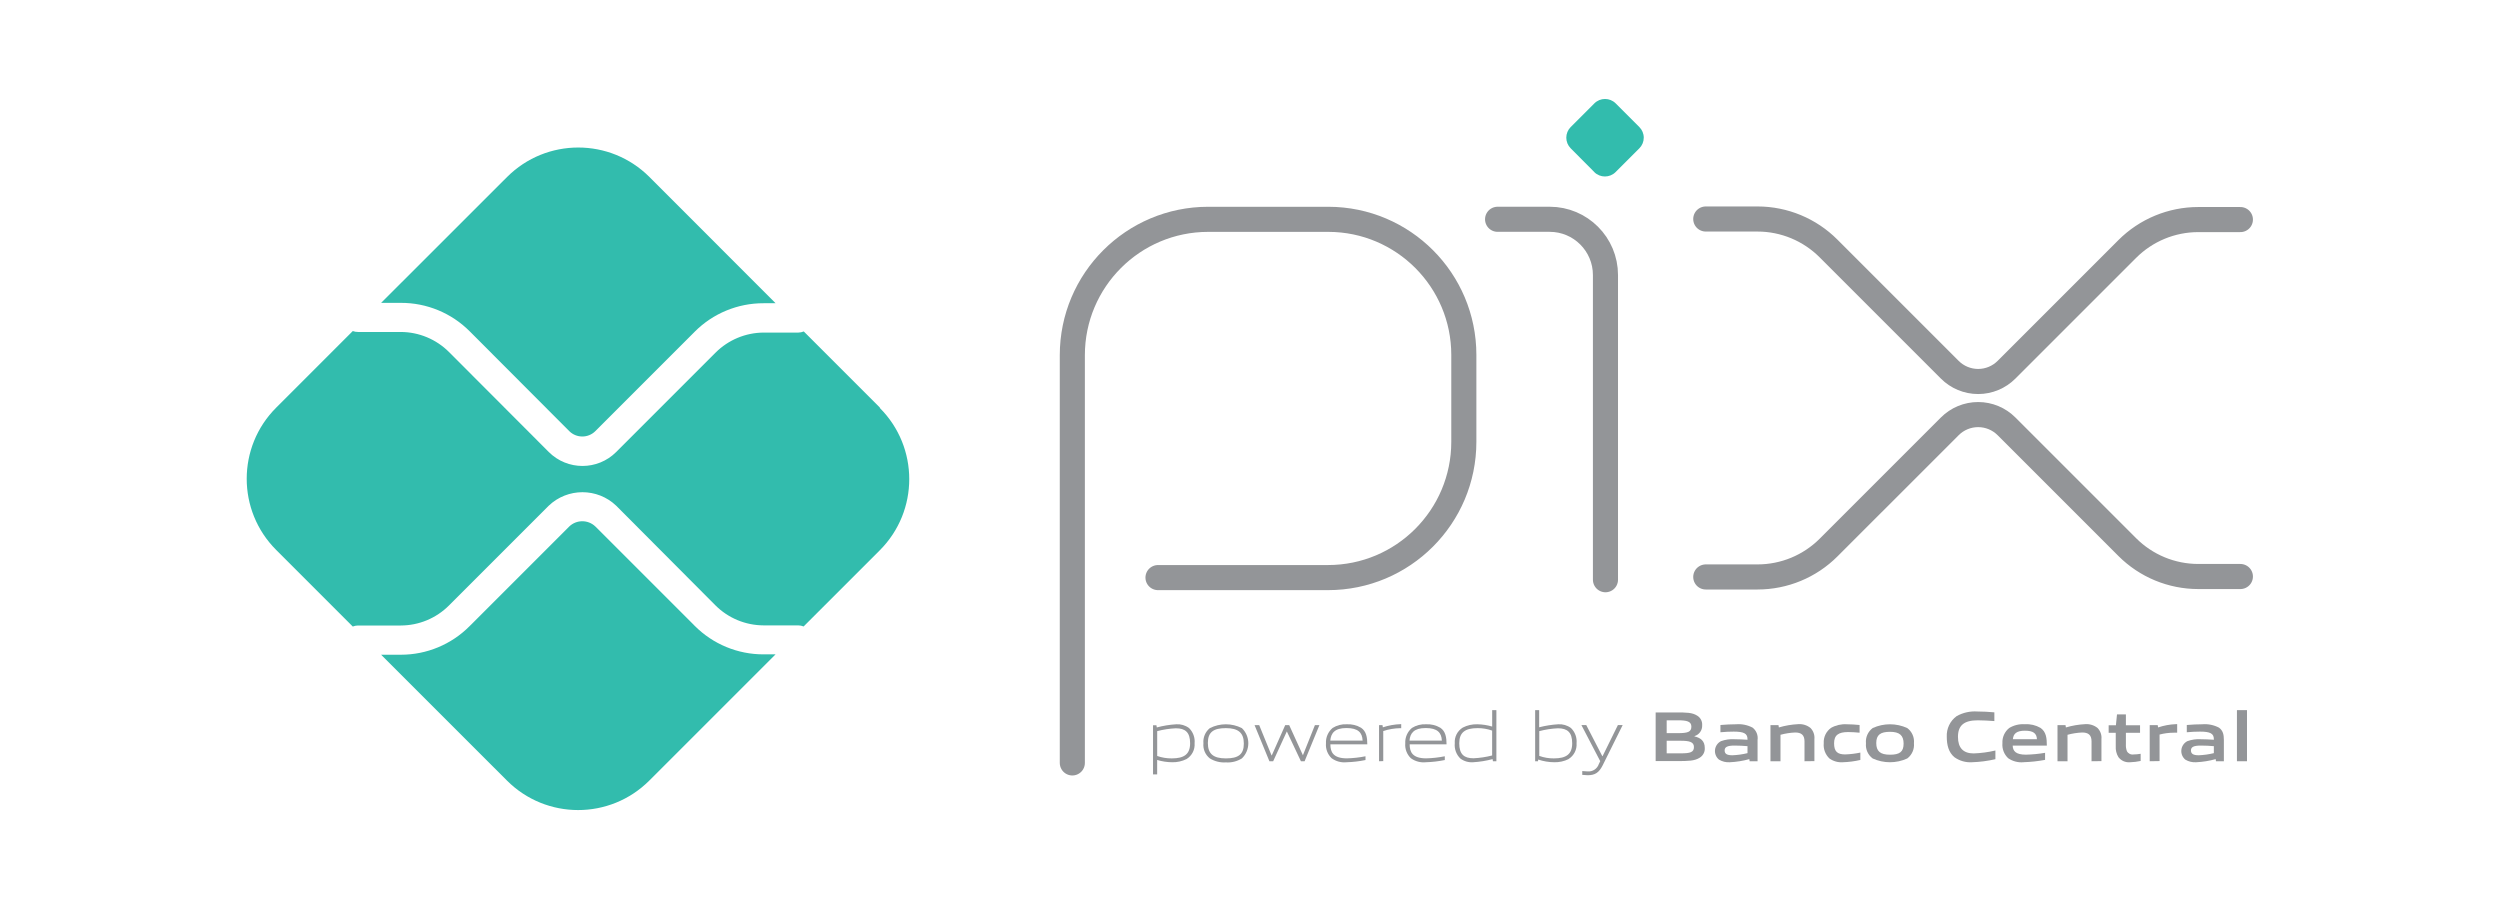
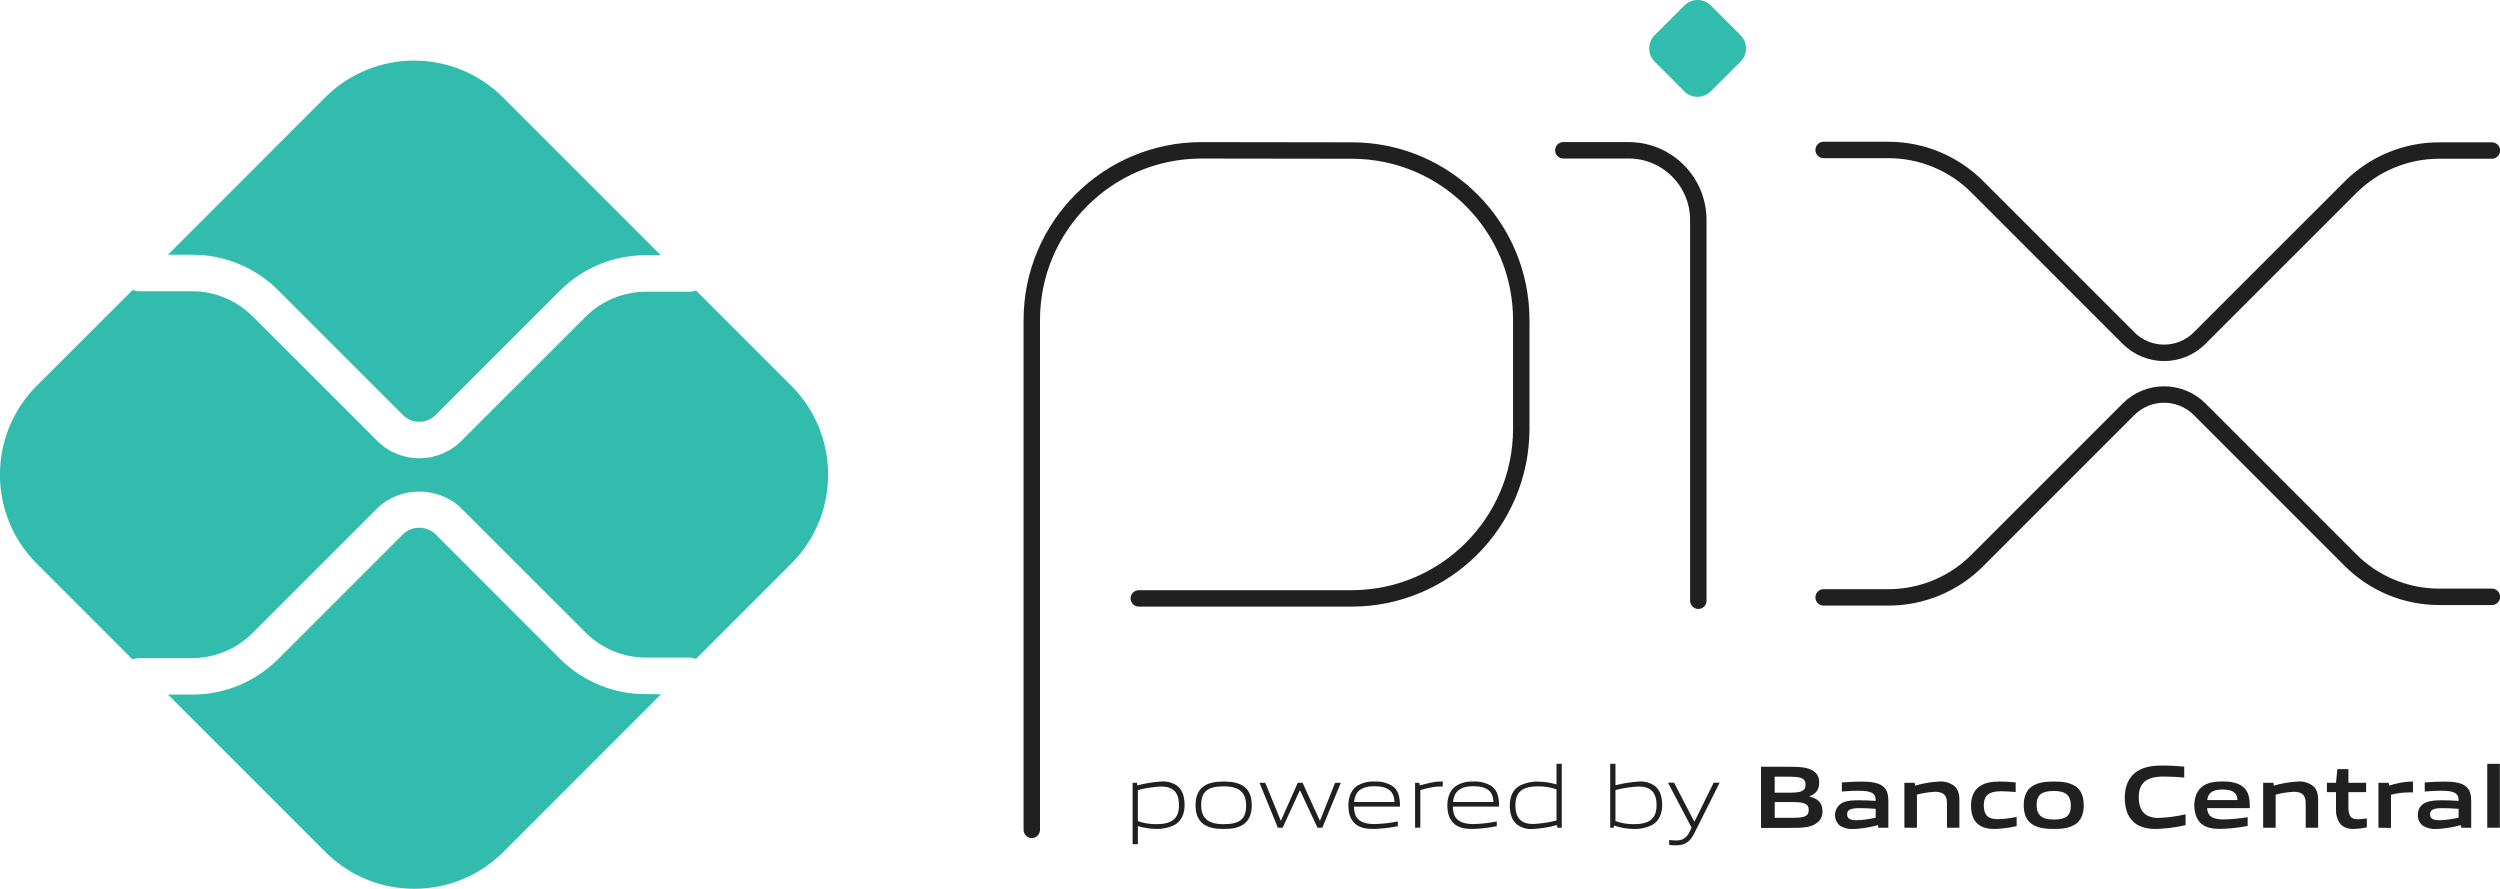
- <svg xmlns="http://www.w3.org/2000/svg" id="svg2" viewBox="0 0 623.62 226.77">
-   <defs>
-     <style>.cls-1,.cls-3{fill:none;}.cls-2{clip-path:url(#clip-path);}.cls-3{stroke:#939598;stroke-linecap:round;stroke-linejoin:round;stroke-width:6.26px;}.cls-4{fill:#32bcad;}.cls-5{fill:#939598;}</style>
-     <clipPath id="clip-path">
-       <rect class="cls-1" x="-418.07" y="-174.36" width="1492.46" height="839.51" />
-     </clipPath>
-   </defs>
-   <g id="g10">
-     <g id="g964">
-       <g class="cls-2">
-         <g id="g966">
-           <g id="g972">
-             <path id="path974" class="cls-3" d="M267.49,190.31V88.6a33.89,33.89,0,0,1,33.89-33.89l30,0a33.83,33.83,0,0,1,33.77,33.83v21.66a33.88,33.88,0,0,1-33.89,33.88H288.86" />
-           </g>
-           <g id="g976">
-             <path id="path978" class="cls-3" d="M373.57,54.7h13a13.91,13.91,0,0,1,13.91,13.91v76" />
-           </g>
-           <g id="g980">
-             <path id="path982" class="cls-4" d="M397.71,42.93,391.81,37a3.75,3.75,0,0,1,0-5.31l5.9-5.9a3.76,3.76,0,0,1,5.32,0l5.9,5.9a3.75,3.75,0,0,1,0,5.31L403,42.93a3.77,3.77,0,0,1-5.31,0" />
-           </g>
-           <g id="g984">
-             <path id="path986" class="cls-3" d="M425.5,54.63h12.92A25.05,25.05,0,0,1,456.14,62l30.22,30.22a10,10,0,0,0,14.17,0l30.11-30.11a25.05,25.05,0,0,1,17.72-7.34h10.5" />
-           </g>
-           <g id="g988">
-             <path id="path990" class="cls-3" d="M425.5,143.92h12.92a25.05,25.05,0,0,0,17.72-7.34l30.22-30.22a10,10,0,0,1,14.17,0l30.11,30.11a25.05,25.05,0,0,0,17.72,7.34h10.5" />
-           </g>
-           <g id="g992">
-             <path id="path994" class="cls-4" d="M190.47,163.23a24.15,24.15,0,0,1-17.17-7.11l-24.79-24.79a4.71,4.71,0,0,0-6.51,0l-24.88,24.88A24.13,24.13,0,0,1,100,163.32H95.07l31.39,31.39a25.1,25.1,0,0,0,35.51,0l31.49-31.48Z" />
-           </g>
-           <g id="g996">
-             <path id="path998" class="cls-4" d="M100,75.55a24.12,24.12,0,0,1,17.17,7.1L142,107.54a4.61,4.61,0,0,0,6.51,0l24.79-24.8a24.15,24.15,0,0,1,17.17-7.1h3L162,44.15a25.12,25.12,0,0,0-35.51,0L95.07,75.55Z" />
-           </g>
-           <g id="g1000">
-             <path id="path1002" class="cls-4" d="M219.5,101.68l-19-19a3.58,3.58,0,0,1-1.35.28h-8.65a17.1,17.1,0,0,0-12,5l-24.79,24.79a11.9,11.9,0,0,1-16.82,0L112,87.81a17.09,17.09,0,0,0-12-5H89.32A3.61,3.61,0,0,1,88,82.58l-19.1,19.1a25.1,25.1,0,0,0,0,35.51L88,156.29a3.61,3.61,0,0,1,1.28-.26H100a17.05,17.05,0,0,0,12-5l24.88-24.88a12.19,12.19,0,0,1,16.83,0L178.46,151a17.07,17.07,0,0,0,12,5h8.65a3.57,3.57,0,0,1,1.35.27l19-19a25.12,25.12,0,0,0,0-35.51" />
-           </g>
-           <g id="g1004">
-             <path id="path1006" class="cls-5" d="M293.32,181.67a22.19,22.19,0,0,0-4.66.71v6.2a10.76,10.76,0,0,0,3.63.6c3.11,0,4.58-1.05,4.58-3.78s-1.21-3.73-3.55-3.73m-5.7,11.51V180.92h.85l.09.54a24.28,24.28,0,0,1,4.85-.79,4.83,4.83,0,0,1,3.18.93,4.69,4.69,0,0,1,1.4,3.8,4.24,4.24,0,0,1-2,3.94,7.65,7.65,0,0,1-3.61.8,13.1,13.1,0,0,1-3.73-.57v3.61Z" />
-           </g>
-           <g id="g1008">
-             <path id="path1010" class="cls-5" d="M305.79,181.63c-3.11,0-4.49,1-4.49,3.71s1.37,3.84,4.49,3.84,4.48-1,4.48-3.69-1.37-3.86-4.48-3.86m4,7.55a6.69,6.69,0,0,1-4,1,6.79,6.79,0,0,1-4-1,4.27,4.27,0,0,1-1.6-3.76,4.37,4.37,0,0,1,1.6-3.79,8.83,8.83,0,0,1,8,0,5.25,5.25,0,0,1,0,7.55" />
-           </g>
-           <g id="g1012">
-             <path id="path1014" class="cls-5" d="M324.51,189.89,321,182.45H321l-3.41,7.44h-.94l-3.7-9h1.16l3.07,7.53h.07l3.34-7.53h1l3.43,7.53H325l3-7.53h1.12l-3.69,9Z" />
-           </g>
-           <g id="g1016">
-             <path id="path1018" class="cls-5" d="M335.84,181.61c-2.88,0-3.85,1.28-4,3.13h8.06c-.08-2-1.13-3.13-4-3.13m0,8.53a5.37,5.37,0,0,1-3.73-1,4.62,4.62,0,0,1-1.41-3.72,4.68,4.68,0,0,1,1.67-3.84,6,6,0,0,1,3.5-.91,6.34,6.34,0,0,1,3.59.87c1.3.87,1.55,2.4,1.55,4.14h-9.21c0,1.85.64,3.49,4.13,3.49a26.64,26.64,0,0,0,4.63-.52v.94a27.07,27.07,0,0,1-4.72.55" />
-           </g>
-           <g id="g1020">
-             <path id="path1022" class="cls-5" d="M344,189.89v-9h.86l.09.54a15.85,15.85,0,0,1,4.45-.79h.13v1h-.25a14.6,14.6,0,0,0-4.23.71v7.51Z" />
-           </g>
-           <g id="g1024">
-             <path id="path1026" class="cls-5" d="M355.6,181.61c-2.88,0-3.86,1.28-4,3.13h8.07c-.09-2-1.14-3.13-4-3.13m0,8.53a5.4,5.4,0,0,1-3.73-1,4.62,4.62,0,0,1-1.4-3.72,4.68,4.68,0,0,1,1.67-3.84,6,6,0,0,1,3.5-.91,6.32,6.32,0,0,1,3.58.87c1.3.87,1.55,2.4,1.55,4.14h-9.2c0,1.85.64,3.49,4.12,3.49a26.76,26.76,0,0,0,4.64-.52v.94a27.29,27.29,0,0,1-4.73.55" />
-           </g>
-           <g id="g1028">
-             <path id="path1030" class="cls-5" d="M372.21,182.24a10.75,10.75,0,0,0-3.62-.61c-3.11,0-4.58,1.05-4.58,3.79s1.2,3.73,3.55,3.73a22.72,22.72,0,0,0,4.65-.7Zm.2,7.65-.09-.53a24.25,24.25,0,0,1-4.85.78,4.75,4.75,0,0,1-3.18-.92,4.67,4.67,0,0,1-1.4-3.8,4.22,4.22,0,0,1,2-3.93,7.45,7.45,0,0,1,3.62-.82,13.76,13.76,0,0,1,3.71.57v-4.1h1.05v12.75Z" />
-           </g>
-           <g id="g1032">
-             <path id="path1034" class="cls-5" d="M388.63,181.67a22.19,22.19,0,0,0-4.66.71v6.18a10.38,10.38,0,0,0,3.63.62c3.11,0,4.58-1.05,4.58-3.78s-1.21-3.73-3.55-3.73m2.68,7.67a7.65,7.65,0,0,1-3.61.8,12.87,12.87,0,0,1-4-.67l-.05.42h-.71V177.14h1v4.28a25.31,25.31,0,0,1,4.75-.75,4.83,4.83,0,0,1,3.18.93,4.69,4.69,0,0,1,1.4,3.8,4.24,4.24,0,0,1-2,3.94" />
-           </g>
-           <g id="g1036">
-             <path id="path1038" class="cls-5" d="M394.69,193.34v-1a12.45,12.45,0,0,0,1.33.09,2.71,2.71,0,0,0,2.81-1.85l.34-.71-4.69-9h1.21l4,7.75h.07l3.82-7.75h1.19l-5,10.07c-.93,1.83-1.92,2.44-3.75,2.44a12,12,0,0,1-1.3-.09" />
-           </g>
-           <g id="g1040">
-             <path id="path1042" class="cls-5" d="M419.23,184.78h-3.48v3.14h3.49c2.4,0,3.31-.27,3.31-1.58s-1.24-1.56-3.32-1.56m-.64-5.1h-2.84v3.2h2.86c2.36,0,3.3-.29,3.3-1.62s-1.19-1.58-3.32-1.58M424,189c-1.28.82-2.83.85-5.65.85H413V177.72h5.18c2.44,0,3.93,0,5.17.79a2.57,2.57,0,0,1,1.25,2.41,2.67,2.67,0,0,1-1.92,2.7v.07c1.56.36,2.57,1.16,2.57,2.88A2.62,2.62,0,0,1,424,189" />
-           </g>
-           <g id="g1044">
-             <path id="path1046" class="cls-5" d="M435.91,186.13c-1.05-.09-2.11-.15-3.23-.15-1.83,0-2.47.38-2.47,1.21s.53,1.21,1.93,1.21a18.91,18.91,0,0,0,3.77-.53Zm.53,3.76-.07-.53a21.8,21.8,0,0,1-4.86.78,4.62,4.62,0,0,1-2.72-.66,2.77,2.77,0,0,1,.51-4.6,8.33,8.33,0,0,1,3.36-.48c.94,0,2.2.06,3.25.13v-.16c0-1.41-.92-1.87-3.45-1.87-1,0-2.16.05-3.3.16v-1.81c1.26-.11,2.68-.18,3.86-.18a7.57,7.57,0,0,1,4.17.84,3.31,3.31,0,0,1,1.23,3.07v5.31Z" />
-           </g>
-           <g id="g1048">
-             <path id="path1050" class="cls-5" d="M450.13,189.89v-4.95c0-1.64-.84-2.22-2.33-2.22a16.63,16.63,0,0,0-3.66.57v6.6h-2.5v-9h2l.09.57a20.64,20.64,0,0,1,4.8-.82,4.39,4.39,0,0,1,3.07.93,3.47,3.47,0,0,1,1,2.8v5.49Z" />
-           </g>
-           <g id="g1052">
-             <path id="path1054" class="cls-5" d="M459.69,190.14a5.09,5.09,0,0,1-3.34-.94,4.63,4.63,0,0,1-1.42-3.8,4.37,4.37,0,0,1,1.83-3.84,7.09,7.09,0,0,1,3.94-.89c1,0,2.05.07,3.17.18v1.92c-.91-.09-2-.16-2.86-.16-2.39,0-3.5.75-3.5,2.81s.83,2.77,2.78,2.77a22,22,0,0,0,3.77-.46v1.84a22.17,22.17,0,0,1-4.37.57" />
-           </g>
-           <g id="g1056">
-             <path id="path1058" class="cls-5" d="M471.46,182.55c-2.38,0-3.43.75-3.43,2.8s1,2.91,3.43,2.91,3.39-.73,3.39-2.77-1-2.94-3.39-2.94m4.3,6.65a10.35,10.35,0,0,1-8.62,0,4.19,4.19,0,0,1-1.68-3.78,4.23,4.23,0,0,1,1.68-3.81,10.35,10.35,0,0,1,8.62,0,4.21,4.21,0,0,1,1.67,3.79,4.25,4.25,0,0,1-1.67,3.8" />
-           </g>
-           <g id="g1060">
-             <path id="path1062" class="cls-5" d="M491.89,190.14a6.78,6.78,0,0,1-4.37-1.26c-1.46-1.21-1.9-3.07-1.9-5.08a6,6,0,0,1,2.47-5.17,9.29,9.29,0,0,1,5.15-1.15c1.35,0,2.73.08,4.25.21v2.18c-1.3-.1-2.9-.19-4.14-.19-3.47,0-4.94,1.31-4.94,4.12s1.37,4.14,3.92,4.14a27.84,27.84,0,0,0,5.42-.73v2.17a30.41,30.41,0,0,1-5.86.76" />
-           </g>
-           <g id="g1064">
-             <path id="path1066" class="cls-5" d="M505.11,182.27c-2.08,0-2.88.75-3,2.12h6c-.07-1.46-.92-2.12-3-2.12m-.37,7.87a5.82,5.82,0,0,1-3.8-1,4.6,4.6,0,0,1-1.44-3.75,4.54,4.54,0,0,1,1.69-3.79,6.65,6.65,0,0,1,3.92-.94,6.88,6.88,0,0,1,3.89.91c1.44,1,1.57,2.58,1.58,4.42h-8.52c.05,1.37.78,2.26,3.3,2.26a32.53,32.53,0,0,0,4.78-.46v1.76a34.45,34.45,0,0,1-5.4.58" />
-           </g>
-           <g id="g1068">
-             <path id="path1070" class="cls-5" d="M521.73,189.89v-4.95c0-1.64-.84-2.22-2.33-2.22a16.63,16.63,0,0,0-3.66.57v6.6h-2.5v-9h2l.09.57a20.65,20.65,0,0,1,4.79-.82,4.43,4.43,0,0,1,3.08.93,3.46,3.46,0,0,1,1,2.8v5.49Z" />
-           </g>
-           <g id="g1072">
-             <path id="path1074" class="cls-5" d="M531.34,190.14a3.26,3.26,0,0,1-2.91-1.28,4.69,4.69,0,0,1-.66-2.72v-3.35H526v-1.87h1.81l.27-2.72h2.22v2.72h3.53v1.87h-3.53v2.88a4.18,4.18,0,0,0,.25,1.7,1.58,1.58,0,0,0,1.63.83,11.12,11.12,0,0,0,1.8-.17v1.79a14.22,14.22,0,0,1-2.6.32" />
-           </g>
-           <g id="g1076">
-             <path id="path1078" class="cls-5" d="M536.24,189.89v-9h2l.09.57a15.65,15.65,0,0,1,4.44-.82,2.14,2.14,0,0,1,.32,0v2.13h-.87a14.08,14.08,0,0,0-3.52.46v6.62Z" />
-           </g>
-           <g id="g1080">
-             <path id="path1082" class="cls-5" d="M552.24,186.13c-1-.09-2.12-.15-3.24-.15-1.83,0-2.47.38-2.47,1.21s.54,1.21,1.94,1.21a19,19,0,0,0,3.77-.53Zm.53,3.76-.07-.53a22,22,0,0,1-4.87.78,4.62,4.62,0,0,1-2.72-.66,2.78,2.78,0,0,1,.52-4.6,8.31,8.31,0,0,1,3.36-.48c.94,0,2.2.06,3.25.13v-.16c0-1.41-.93-1.87-3.45-1.87-1,0-2.17.05-3.3.16v-1.81c1.26-.11,2.68-.18,3.85-.18a7.63,7.63,0,0,1,4.18.84c1,.73,1.22,1.74,1.22,3.07v5.31Z" />
-           </g>
-           <path id="path1084" class="cls-5" d="M558,177.14h2.51v12.75H558Z" />
-         </g>
-       </g>
-     </g>
-   </g>
+ <svg xmlns="http://www.w3.org/2000/svg" viewBox="0 0 952.77 338.7">
+   <path d="M393.22,316.26V122a64.71,64.71,0,0,1,64.71-64.71l57.35.08A64.62,64.62,0,0,1,579.77,122v41.34a64.72,64.72,0,0,1-64.71,64.72H434" fill="none" stroke="#202020" stroke-linecap="round" stroke-linejoin="round" stroke-width="6.26" />
+   <path d="M595.8,57.28h24.88a26.56,26.56,0,0,1,26.56,26.56v145.1" fill="none" stroke="#202020" stroke-linecap="round" stroke-linejoin="round" stroke-width="6.26" />
+   <path d="M641.9,34.8,630.62,23.51a7.16,7.16,0,0,1,0-10.13L641.9,2.1a7.18,7.18,0,0,1,10.15,0l11.27,11.28a7.16,7.16,0,0,1,0,10.13L652,34.8a7.17,7.17,0,0,1-10.14,0" fill="#32bcad" />
+   <path d="M695,57.15h24.67a47.85,47.85,0,0,1,33.84,14l57.71,57.71a19.13,19.13,0,0,0,27.07,0l57.5-57.49a47.81,47.81,0,0,1,33.83-14h20.06" fill="none" stroke="#202020" stroke-linecap="round" stroke-linejoin="round" stroke-width="6.26" />
+   <path d="M695,227.67h24.67a47.86,47.86,0,0,0,33.84-14l57.71-57.71a19.15,19.15,0,0,1,27.07,0l57.5,57.5a47.84,47.84,0,0,0,33.83,14h20.06" fill="none" stroke="#202020" stroke-linecap="round" stroke-linejoin="round" stroke-width="6.26" />
+   <path d="M246.13,264.53A46.07,46.07,0,0,1,213.35,251L166,203.62a9,9,0,0,0-12.44,0l-47.51,47.51A46.09,46.09,0,0,1,73.27,264.7H64l60,60a48,48,0,0,0,67.81,0l60.12-60.13Z" fill="#32bcad" />
+   <path d="M73.28,97.09a46.08,46.08,0,0,1,32.78,13.57l47.51,47.52a8.81,8.81,0,0,0,12.44,0l47.34-47.34a46,46,0,0,1,32.78-13.58h5.7L191.71,37.14a47.94,47.94,0,0,0-67.81,0L64,97.09Z" fill="#32bcad" />
+   <path d="M301.56,147l-36.33-36.33a7,7,0,0,1-2.58.52H246.13a32.62,32.62,0,0,0-22.93,9.5L175.86,168a22.74,22.74,0,0,1-32.13,0L96.21,120.51A32.62,32.62,0,0,0,73.28,111H53a7.12,7.12,0,0,1-2.44-.49L14,147a48,48,0,0,0,0,67.81l36.48,36.48a6.85,6.85,0,0,1,2.44-.49H73.28a32.63,32.63,0,0,0,22.93-9.51l47.51-47.51c8.59-8.58,23.56-8.58,32.14,0l47.34,47.33a32.62,32.62,0,0,0,22.93,9.5h16.52a6.9,6.9,0,0,1,2.58.52l36.33-36.33a47.94,47.94,0,0,0,0-67.81" fill="#32bcad" />
+   <path d="M442.54,299.75a42.13,42.13,0,0,0-8.89,1.35v11.84a20.6,20.6,0,0,0,6.92,1.16c5.94,0,8.75-2,8.75-7.23,0-4.92-2.3-7.12-6.78-7.12m-10.89,22V298.32h1.63l.17,1a46.87,46.87,0,0,1,9.26-1.49,9.16,9.16,0,0,1,6.07,1.76c2,1.66,2.68,4.34,2.68,7.26s-1,5.94-3.8,7.53a14.59,14.59,0,0,1-6.89,1.53,24.82,24.82,0,0,1-7.12-1.09v6.89Z" fill="#202020" />
+   <path d="M466.36,299.68c-5.93,0-8.58,1.86-8.58,7.09,0,5.05,2.61,7.33,8.58,7.33s8.55-1.84,8.55-7.06c0-5.05-2.61-7.36-8.55-7.36M474,314.1c-2,1.42-4.62,1.83-7.64,1.83s-5.73-.44-7.66-1.83c-2.17-1.53-3.06-4-3.06-7.19s.89-5.67,3.06-7.23c1.93-1.39,4.58-1.83,7.66-1.83s5.67.44,7.64,1.83c2.2,1.56,3.05,4.1,3.05,7.19s-.88,5.7-3.05,7.23" fill="#202020" />
+   <path d="M502.1,315.45l-6.62-14.21h-.13l-6.52,14.21H487L480,298.32h2.2l5.87,14.38h.14l6.38-14.38h1.83l6.54,14.38h.14l5.73-14.38H511l-7.06,17.13Z" fill="#202020" />
+   <path d="M523.75,299.64c-5.5,0-7.36,2.45-7.7,6h15.4c-.17-3.9-2.17-6-7.7-6m-.07,16.29c-3.29,0-5.43-.48-7.13-1.9-2-1.73-2.67-4.24-2.67-7.12s.91-5.67,3.19-7.33a11.38,11.38,0,0,1,6.68-1.73,12,12,0,0,1,6.85,1.66c2.47,1.66,2.95,4.58,2.95,7.9H516c.07,3.53,1.22,6.65,7.87,6.65a51.75,51.75,0,0,0,8.85-1v1.8a52.33,52.33,0,0,1-9,1.05" fill="#202020" />
+   <path d="M539.3,315.45V298.32h1.62l.17,1c3.63-.92,5.33-1.49,8.52-1.49h.24v1.9h-.48c-2.68,0-4.31.37-8.07,1.35v14.35Z" fill="#202020" />
+   <path d="M561.47,299.64c-5.49,0-7.36,2.45-7.7,6h15.4c-.17-3.9-2.17-6-7.7-6m-.07,16.29c-3.29,0-5.42-.48-7.12-1.9-2-1.73-2.68-4.24-2.68-7.12s.92-5.67,3.19-7.33a11.42,11.42,0,0,1,6.68-1.73,12,12,0,0,1,6.85,1.66c2.48,1.66,3,4.58,3,7.9H553.7c.07,3.53,1.22,6.65,7.87,6.65a51.76,51.76,0,0,0,8.86-1v1.8a52.44,52.44,0,0,1-9,1.05" fill="#202020" />
+   <path d="M593.2,300.83a20.6,20.6,0,0,0-6.92-1.15c-5.94,0-8.75,2-8.75,7.23,0,4.95,2.31,7.12,6.78,7.12a44.06,44.06,0,0,0,8.89-1.33Zm.38,14.62-.18-1a46.06,46.06,0,0,1-9.26,1.5,9,9,0,0,1-6.07-1.77c-2-1.66-2.68-4.34-2.68-7.25,0-3.06,1-5.94,3.8-7.5a14.35,14.35,0,0,1,6.92-1.56,26.18,26.18,0,0,1,7.09,1.08V291.1h2v24.35Z" fill="#202020" />
+   <path d="M624.55,299.75a42.13,42.13,0,0,0-8.89,1.35v11.81a20,20,0,0,0,6.92,1.19c5.94,0,8.75-2,8.75-7.23,0-4.92-2.3-7.12-6.78-7.12m5.12,14.65a14.57,14.57,0,0,1-6.88,1.53,24.35,24.35,0,0,1-7.67-1.29l-.1.81h-1.36V291.1h2v8.17a48.34,48.34,0,0,1,9.06-1.42,9.16,9.16,0,0,1,6.07,1.76c2,1.66,2.68,4.34,2.68,7.26s-1,5.94-3.8,7.53" fill="#202020" />
+   <path d="M636.13,322v-1.86c1,.1,1.9.17,2.54.17,2.48,0,4-.72,5.36-3.53l.65-1.36-9-17.13H638l7.67,14.79h.13l7.29-14.79h2.28l-9.64,19.24c-1.76,3.49-3.66,4.64-7.16,4.64a19.48,19.48,0,0,1-2.47-.17" fill="#202020" />
+   <path d="M683,305.68h-6.64v6H683c4.58,0,6.31-.51,6.31-3,0-2.68-2.38-3-6.35-3M681.76,296h-5.42v6.1h5.46c4.51,0,6.31-.54,6.31-3.08,0-2.72-2.28-3-6.35-3m10.32,17.88c-2.45,1.56-5.4,1.62-10.79,1.62H671.14V292.22h9.91c4.65,0,7.5.06,9.87,1.49a4.91,4.91,0,0,1,2.38,4.61c0,2.44-1,4.07-3.67,5.16v.13c3,.68,4.92,2.21,4.92,5.5a5,5,0,0,1-2.47,4.72" fill="#202020" />
+   <path d="M714.84,308.26c-2-.17-4-.27-6.17-.27-3.49,0-4.72.71-4.72,2.31s1,2.3,3.7,2.3a34.52,34.52,0,0,0,7.19-1Zm1,7.19-.13-1a41.11,41.11,0,0,1-9.3,1.5,8.88,8.88,0,0,1-5.19-1.26,5.3,5.3,0,0,1,1-8.78c1.8-.85,4.21-.92,6.42-.92,1.79,0,4.2.1,6.2.24v-.31c0-2.68-1.76-3.56-6.58-3.56-1.86,0-4.14.1-6.31.3v-3.46c2.41-.2,5.13-.33,7.37-.33,3,0,6.07.23,8,1.59s2.34,3.33,2.34,5.87v10.14Z" fill="#202020" />
+   <path d="M742,315.45V306c0-3.12-1.59-4.24-4.44-4.24a32.63,32.63,0,0,0-7,1.08v12.62h-4.78V298.32h3.9l.17,1.09a39.6,39.6,0,0,1,9.16-1.56,8.45,8.45,0,0,1,5.87,1.76c1.35,1.22,1.86,2.92,1.86,5.36v10.48Z" fill="#202020" />
+   <path d="M760.26,315.93c-2.21,0-4.62-.31-6.38-1.8-2.1-1.7-2.71-4.37-2.71-7.26,0-2.71.88-5.67,3.49-7.33,2.14-1.39,4.78-1.69,7.53-1.69,2,0,3.9.13,6,.33v3.67c-1.73-.17-3.8-.3-5.46-.3-4.55,0-6.69,1.42-6.69,5.36,0,3.69,1.6,5.29,5.33,5.29a40.69,40.69,0,0,0,7.19-.88v3.52a42.64,42.64,0,0,1-8.34,1.09" fill="#202020" />
+   <path d="M782.73,301.44c-4.55,0-6.55,1.43-6.55,5.33s2,5.56,6.55,5.56,6.48-1.39,6.48-5.29-1.93-5.6-6.48-5.6m8.21,12.69c-2.1,1.42-4.85,1.8-8.21,1.8s-6.17-.41-8.24-1.8c-2.38-1.56-3.23-4.14-3.23-7.22s.85-5.71,3.23-7.27c2.07-1.39,4.81-1.79,8.24-1.79s6.11.4,8.21,1.79c2.37,1.56,3.19,4.18,3.19,7.23s-.85,5.7-3.19,7.26" fill="#202020" />
+   <path d="M821.74,315.93c-2.88,0-6-.48-8.34-2.41-2.78-2.31-3.63-5.87-3.63-9.7,0-3.43,1.09-7.5,4.71-9.87,2.82-1.83,6.31-2.21,9.84-2.21,2.58,0,5.23.17,8.11.41v4.17c-2.47-.2-5.53-.37-7.9-.37-6.62,0-9.43,2.51-9.43,7.87s2.61,7.9,7.49,7.9a52.84,52.84,0,0,0,10.35-1.39v4.14a58,58,0,0,1-11.2,1.46" fill="#202020" />
+   <path d="M847,300.9c-4,0-5.5,1.43-5.81,4h11.54c-.14-2.78-1.77-4-5.73-4m-.72,15c-2.81,0-5.36-.34-7.26-1.9s-2.75-4.24-2.75-7.16c0-2.61.85-5.53,3.23-7.23,2.1-1.49,4.78-1.79,7.5-1.79,2.44,0,5.32.27,7.42,1.73,2.75,1.93,3,4.92,3,8.44H841.16c.1,2.62,1.49,4.31,6.31,4.31a61.81,61.81,0,0,0,9.13-.88v3.36a65.31,65.31,0,0,1-10.32,1.12" fill="#202020" />
+   <path d="M878.72,315.45V306c0-3.12-1.59-4.24-4.44-4.24a32.63,32.63,0,0,0-7,1.08v12.62h-4.78V298.32h3.9l.17,1.09a39.6,39.6,0,0,1,9.16-1.56,8.45,8.45,0,0,1,5.87,1.76c1.35,1.22,1.86,2.92,1.86,5.36v10.48Z" fill="#202020" />
+   <path d="M897.09,315.93c-2.31,0-4.41-.65-5.56-2.45a8.85,8.85,0,0,1-1.26-5.18v-6.42h-3.46v-3.56h3.46l.51-5.19H895v5.19h6.75v3.56H895v5.5a8.26,8.26,0,0,0,.47,3.26c.51,1.15,1.63,1.59,3.13,1.59a21.3,21.3,0,0,0,3.42-.34v3.43a27.57,27.57,0,0,1-4.95.61" fill="#202020" />
+   <path d="M906.44,315.45V298.32h3.9l.17,1.09a29.76,29.76,0,0,1,8.48-1.56,5.23,5.23,0,0,1,.61,0V302c-.54,0-1.19,0-1.66,0a26.94,26.94,0,0,0-6.72.88v12.65Z" fill="#202020" />
+   <path d="M937,308.26c-2-.17-4-.27-6.18-.27-3.49,0-4.71.71-4.71,2.31s1,2.3,3.69,2.3a34.61,34.61,0,0,0,7.2-1Zm1,7.19-.14-1a41.11,41.11,0,0,1-9.3,1.5,8.88,8.88,0,0,1-5.19-1.26,4.87,4.87,0,0,1-1.9-4.14,4.81,4.81,0,0,1,2.89-4.64c1.8-.85,4.2-.92,6.41-.92,1.8,0,4.21.1,6.21.24v-.31c0-2.68-1.77-3.56-6.58-3.56-1.87,0-4.14.1-6.31.3v-3.46c2.41-.2,5.12-.33,7.36-.33,3,0,6.07.23,8,1.59s2.34,3.33,2.34,5.87v10.14Z" fill="#202020" />
+   <path d="M947.92,291.1h4.79v24.35h-4.79Z" fill="#202020" />
</svg>
